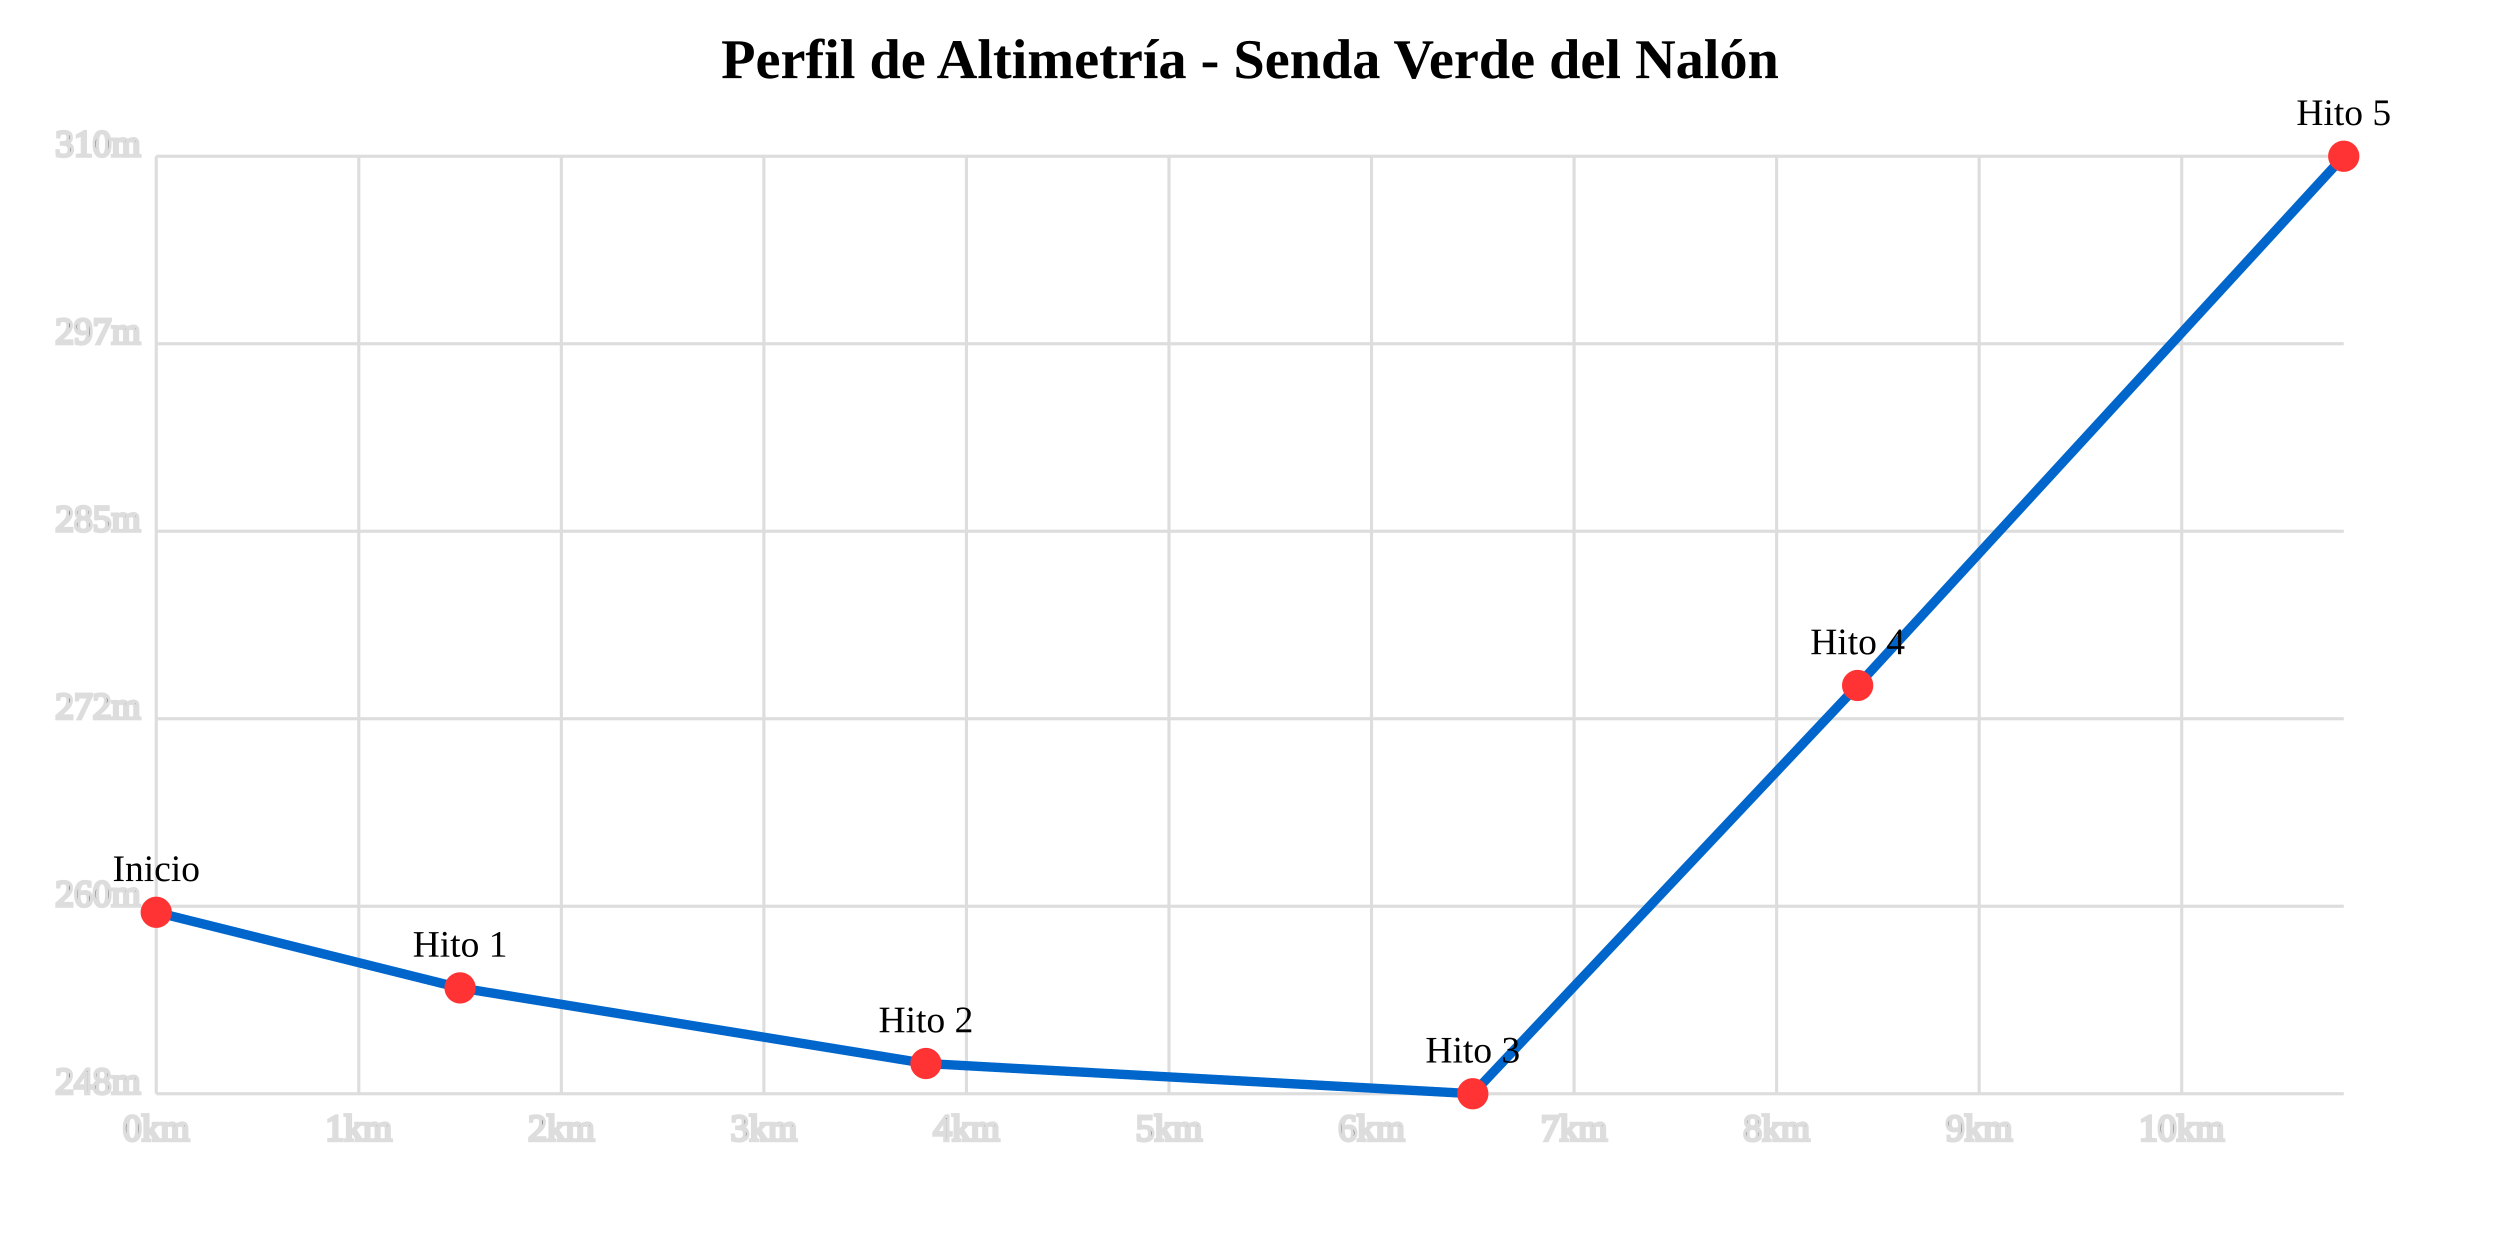
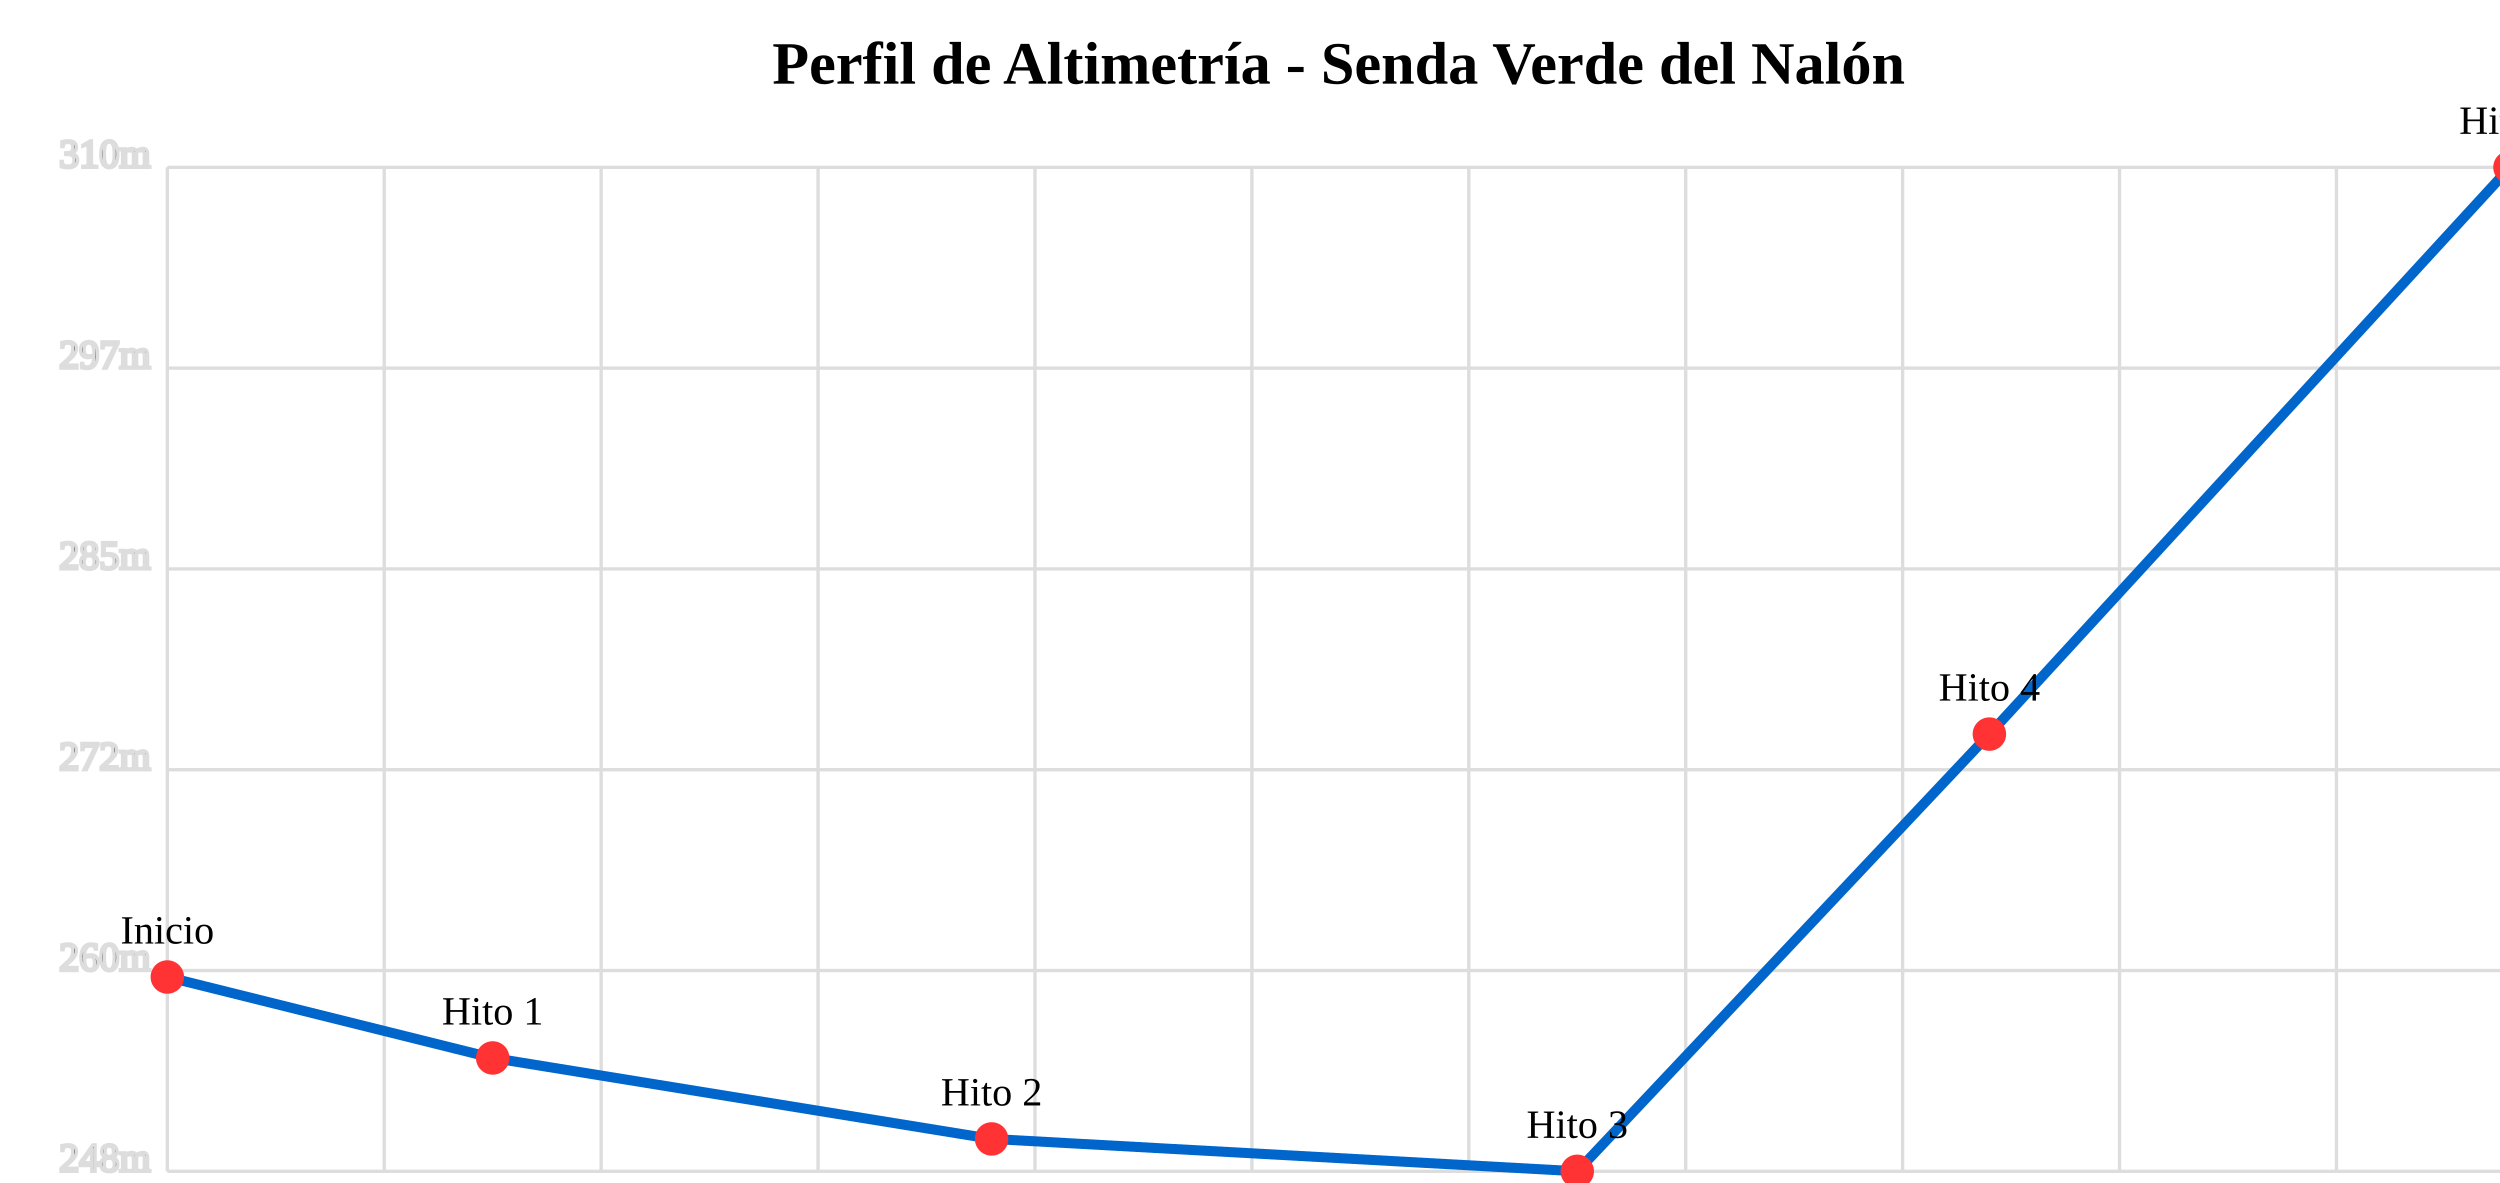
- <svg xmlns="http://www.w3.org/2000/svg" width="800" height="400">
+ <svg xmlns="http://www.w3.org/2000/svg">
  <g stroke="#dddddd" stroke-width="1">
    <line x1="50" y1="50.0" x2="750" y2="50.0" />
    <text x="45" y="50.0" text-anchor="end" alignment-baseline="middle" font-size="12">310m</text>
    <line x1="50" y1="110.0" x2="750" y2="110.0" />
    <text x="45" y="110.0" text-anchor="end" alignment-baseline="middle" font-size="12">297m</text>
    <line x1="50" y1="170.0" x2="750" y2="170.0" />
    <text x="45" y="170.0" text-anchor="end" alignment-baseline="middle" font-size="12">285m</text>
    <line x1="50" y1="230.0" x2="750" y2="230.0" />
    <text x="45" y="230.0" text-anchor="end" alignment-baseline="middle" font-size="12">272m</text>
    <line x1="50" y1="290.0" x2="750" y2="290.0" />
    <text x="45" y="290.0" text-anchor="end" alignment-baseline="middle" font-size="12">260m</text>
    <line x1="50" y1="350.0" x2="750" y2="350.0" />
    <text x="45" y="350.0" text-anchor="end" alignment-baseline="middle" font-size="12">248m</text>
    <line x1="50.0" y1="50" x2="50.0" y2="350" />
    <text x="50.0" y="365" text-anchor="middle" font-size="12">0km</text>
    <line x1="114.815" y1="50" x2="114.815" y2="350" />
    <text x="114.815" y="365" text-anchor="middle" font-size="12">1km</text>
    <line x1="179.63" y1="50" x2="179.63" y2="350" />
    <text x="179.63" y="365" text-anchor="middle" font-size="12">2km</text>
    <line x1="244.444" y1="50" x2="244.444" y2="350" />
    <text x="244.444" y="365" text-anchor="middle" font-size="12">3km</text>
    <line x1="309.259" y1="50" x2="309.259" y2="350" />
    <text x="309.259" y="365" text-anchor="middle" font-size="12">4km</text>
    <line x1="374.074" y1="50" x2="374.074" y2="350" />
    <text x="374.074" y="365" text-anchor="middle" font-size="12">5km</text>
    <line x1="438.889" y1="50" x2="438.889" y2="350" />
    <text x="438.889" y="365" text-anchor="middle" font-size="12">6km</text>
    <line x1="503.704" y1="50" x2="503.704" y2="350" />
    <text x="503.704" y="365" text-anchor="middle" font-size="12">7km</text>
    <line x1="568.519" y1="50" x2="568.519" y2="350" />
    <text x="568.519" y="365" text-anchor="middle" font-size="12">8km</text>
    <line x1="633.333" y1="50" x2="633.333" y2="350" />
    <text x="633.333" y="365" text-anchor="middle" font-size="12">9km</text>
    <line x1="698.148" y1="50" x2="698.148" y2="350" />
    <text x="698.148" y="365" text-anchor="middle" font-size="12">10km</text>
  </g>
  <polyline points="50.0,291.935 147.222,316.129 296.296,340.323 471.296,350.0 594.444,219.355 750.0,50.0 " fill="none" stroke="#0066cc" stroke-width="3" />
  <circle cx="50.0" cy="291.935" r="5" fill="#ff3333" />
  <text x="50.0" y="281.935" text-anchor="middle" font-size="12">Inicio</text>
  <circle cx="147.222" cy="316.129" r="5" fill="#ff3333" />
  <text x="147.222" y="306.129" text-anchor="middle" font-size="12">Hito 1</text>
  <circle cx="296.296" cy="340.323" r="5" fill="#ff3333" />
  <text x="296.296" y="330.323" text-anchor="middle" font-size="12">Hito 2</text>
  <circle cx="471.296" cy="350.0" r="5" fill="#ff3333" />
  <text x="471.296" y="340.0" text-anchor="middle" font-size="12">Hito 3</text>
  <circle cx="594.444" cy="219.355" r="5" fill="#ff3333" />
  <text x="594.444" y="209.355" text-anchor="middle" font-size="12">Hito 4</text>
  <circle cx="750.0" cy="50.0" r="5" fill="#ff3333" />
  <text x="750.0" y="40.0" text-anchor="middle" font-size="12">Hito 5</text>
  <text x="400.0" y="25.0" text-anchor="middle" font-size="18" font-weight="bold">Perfil de Altimetría - Senda Verde del Nalón</text>
</svg>
